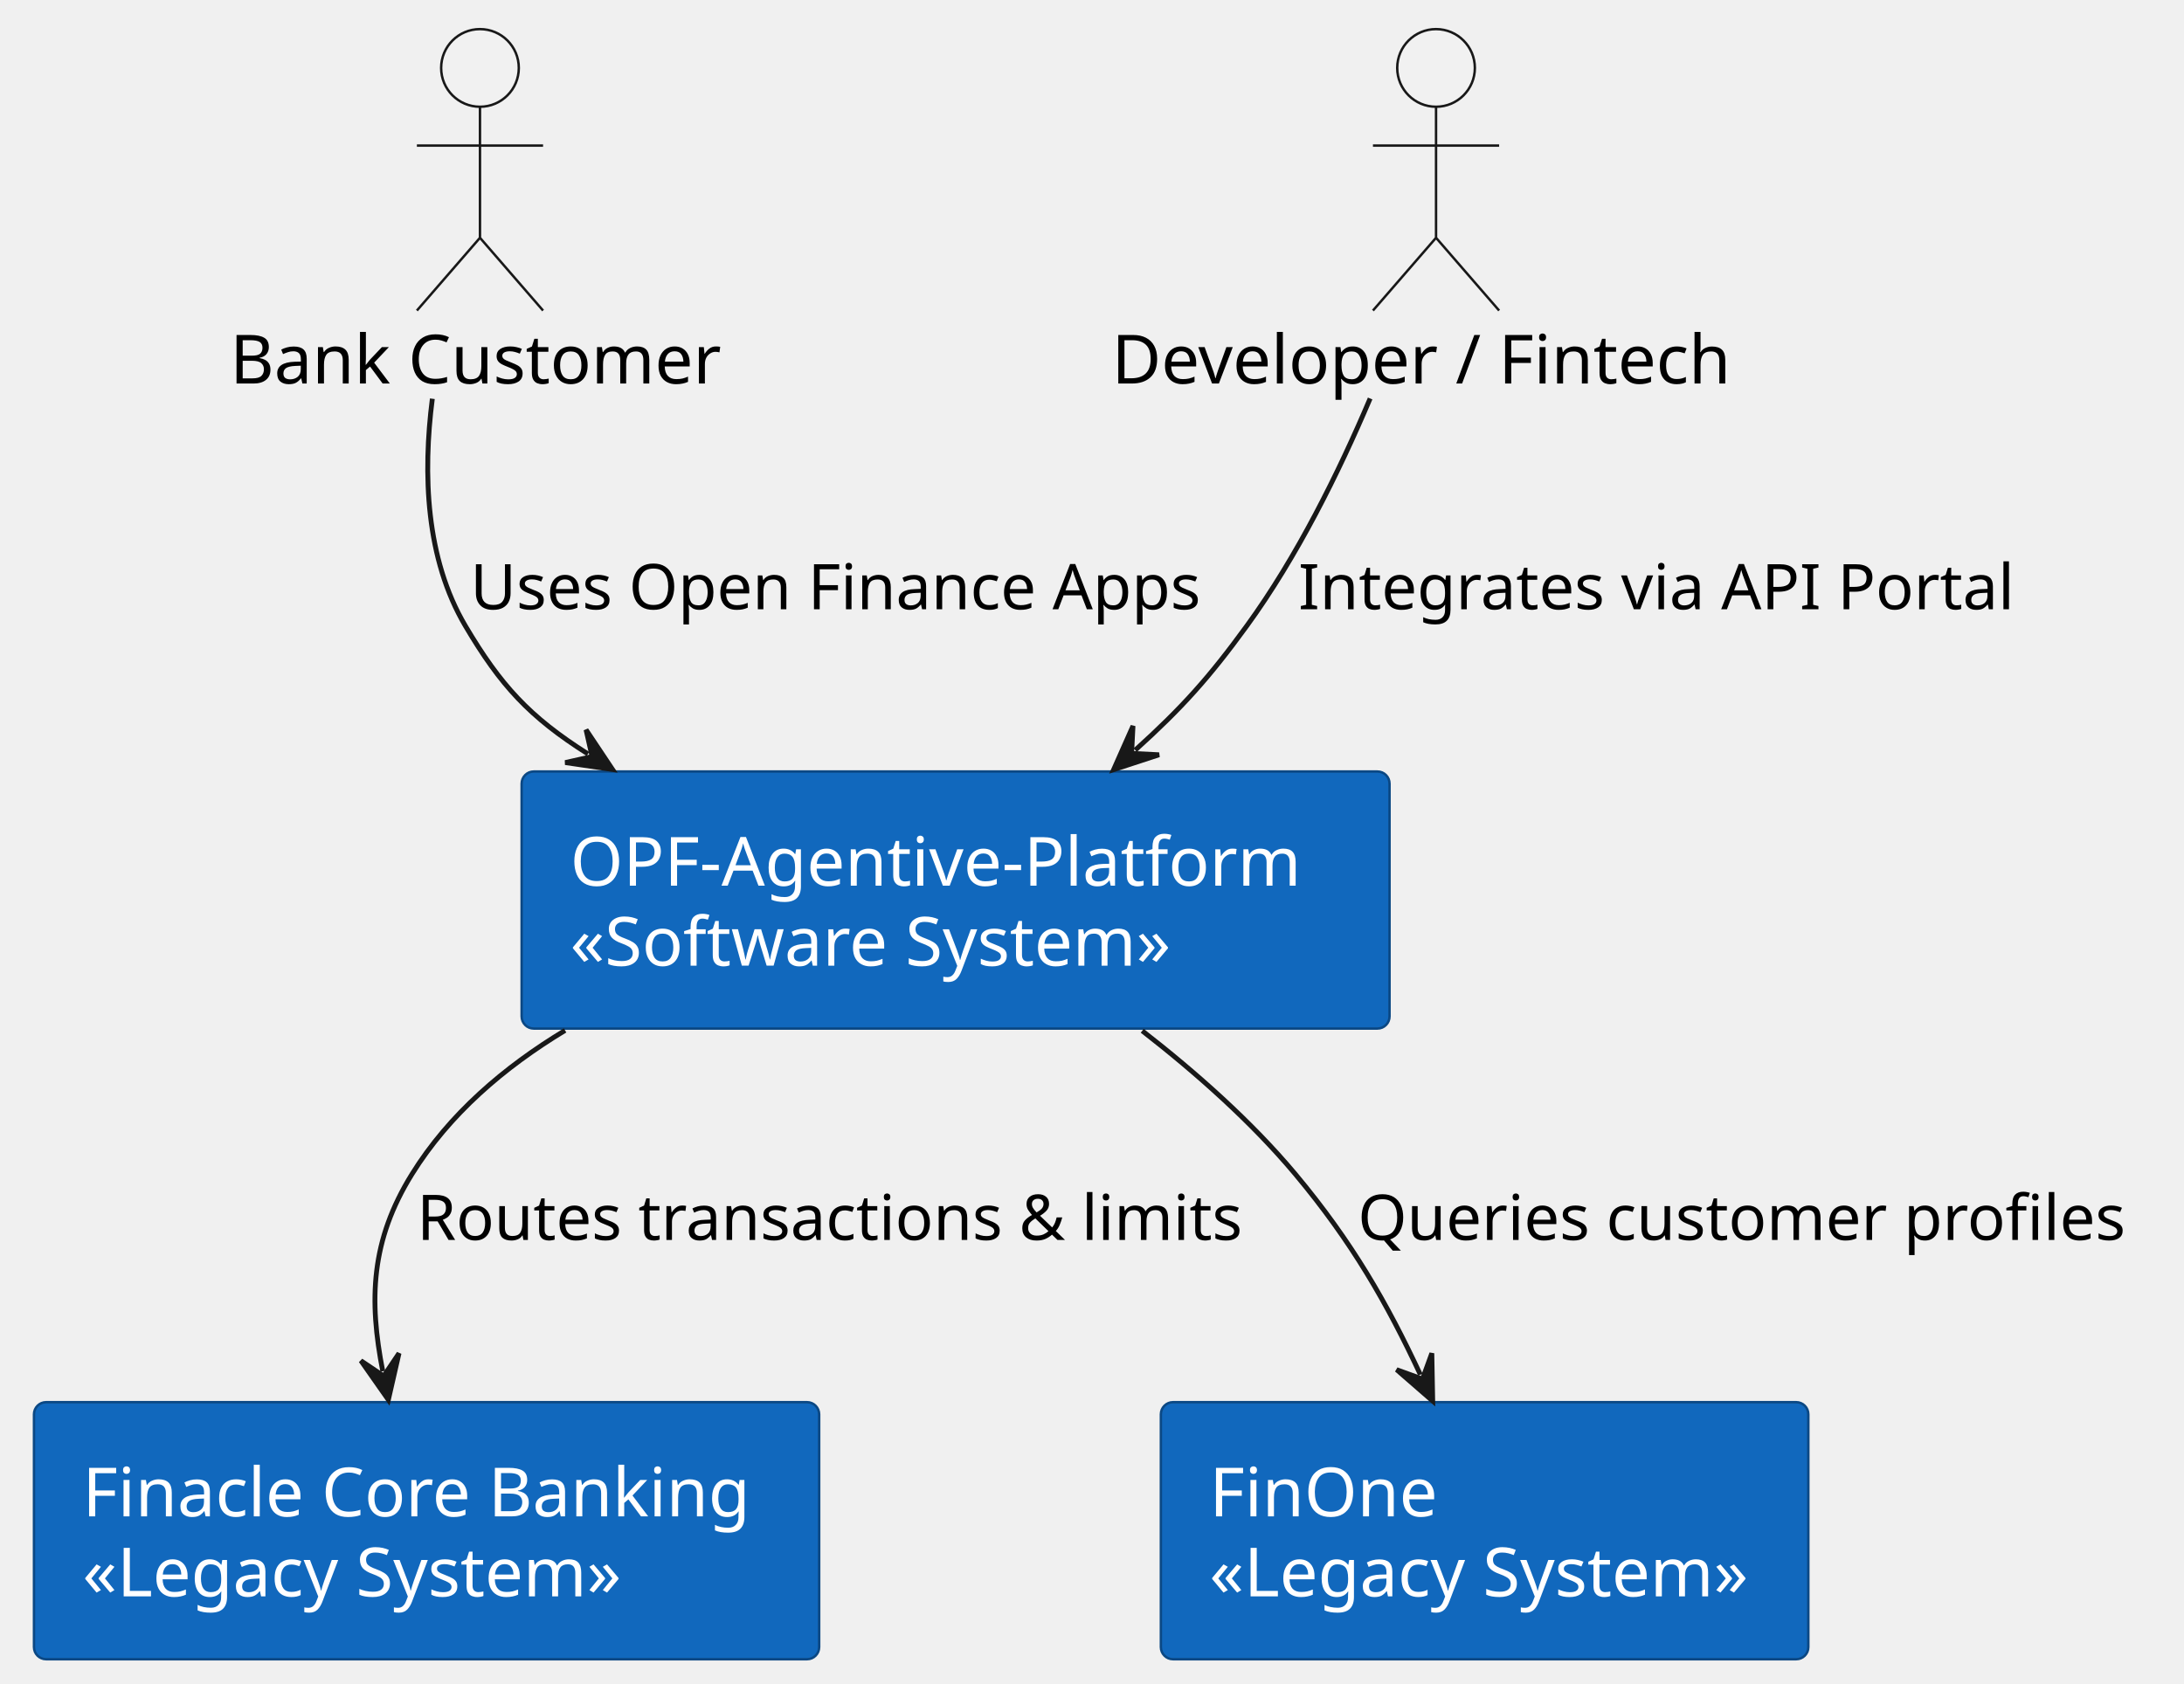
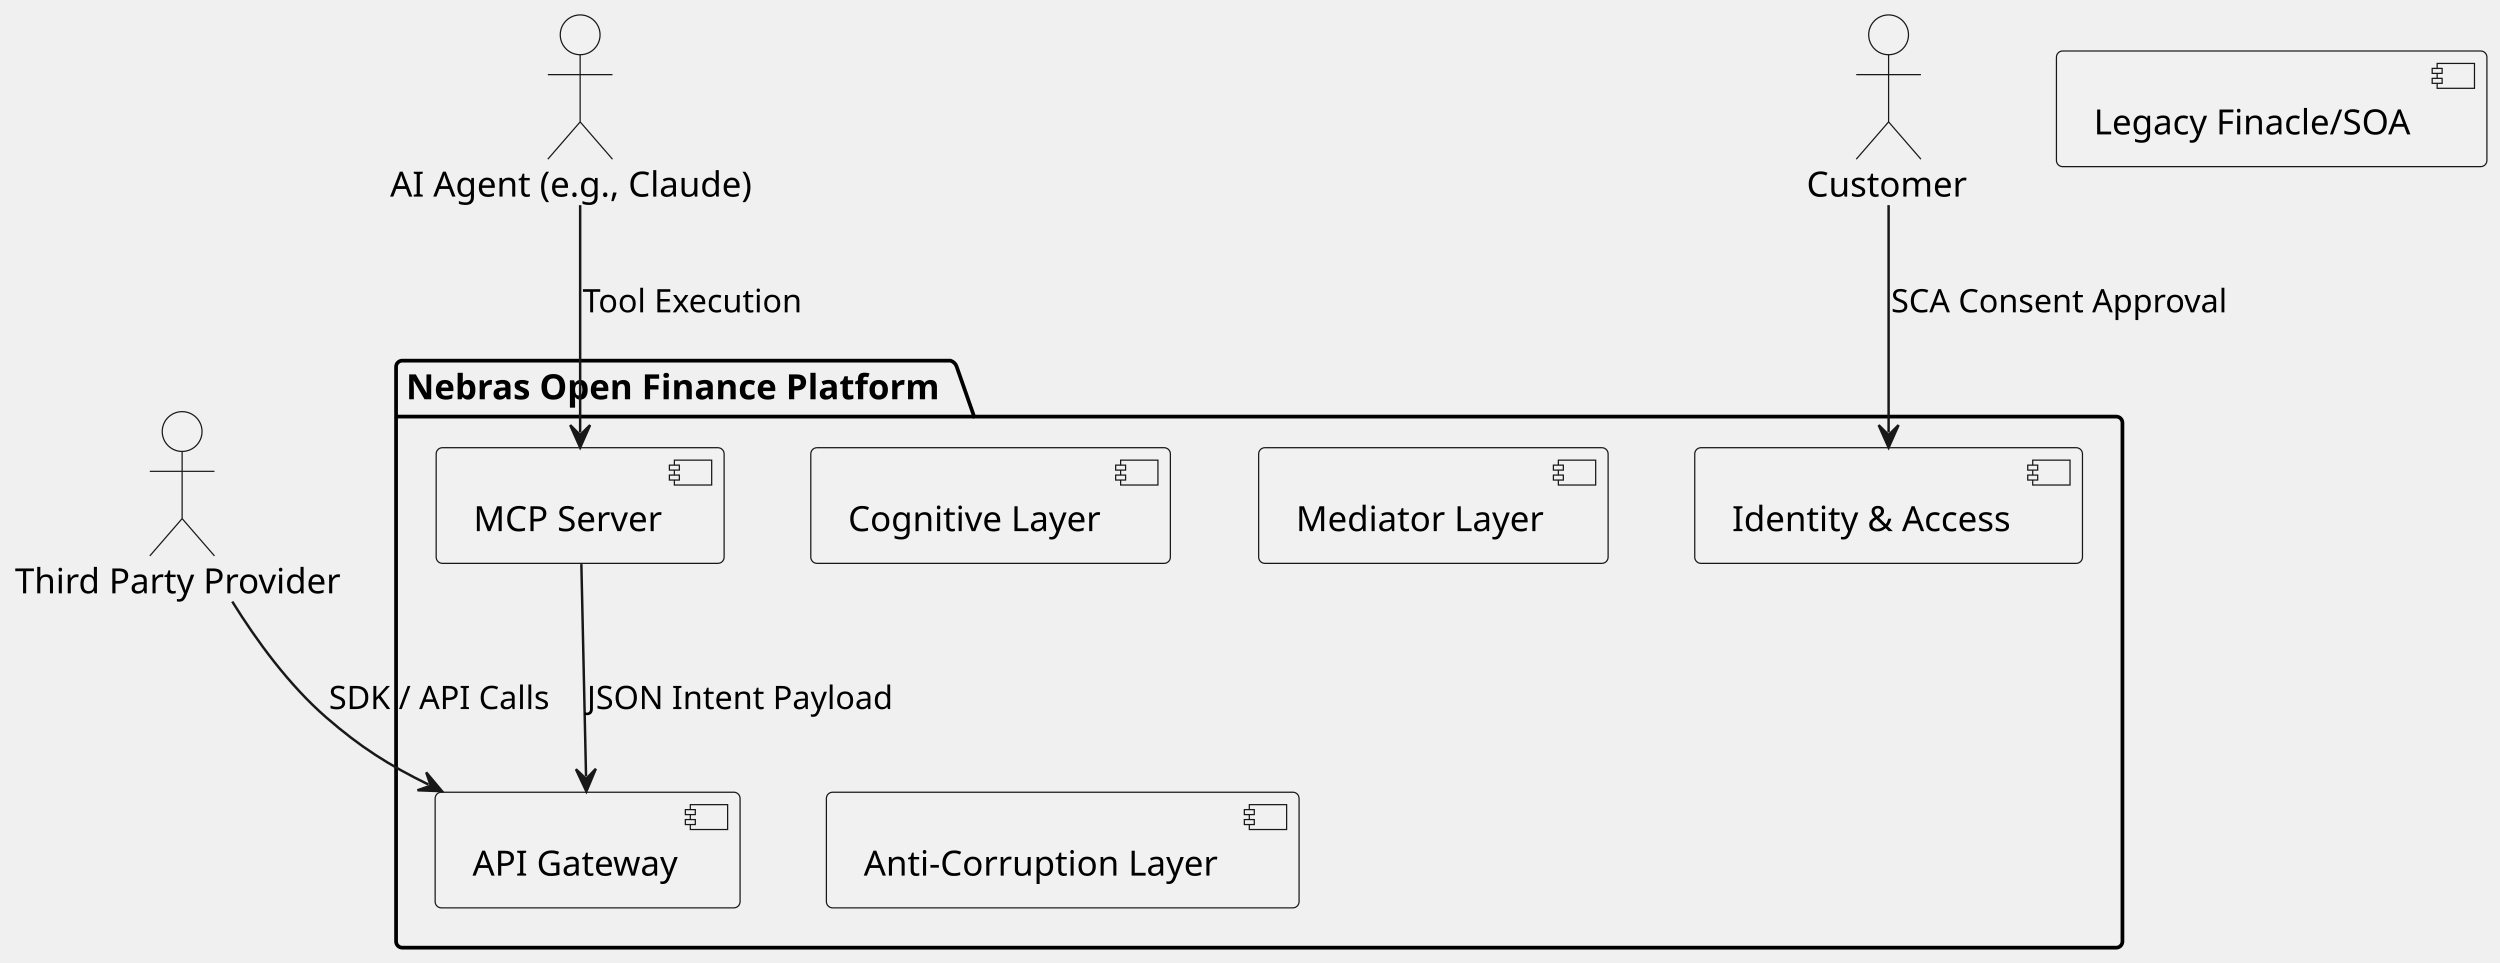
- <svg xmlns="http://www.w3.org/2000/svg" contentStyleType="text/css" data-diagram-type="DESCRIPTION" height="347px" preserveAspectRatio="none" style="width:450px;height:347px;background:#FFFFFF;" version="1.1" viewBox="0 0 450 347" width="450px" zoomAndPan="magnify">
+ <svg xmlns="http://www.w3.org/2000/svg" contentStyleType="text/css" data-diagram-type="DESCRIPTION" height="387px" preserveAspectRatio="none" style="width:1005px;height:387px;background:#FFFFFF;" version="1.1" viewBox="0 0 1005 387" width="1005px" zoomAndPan="magnify">
  <defs />
  <g>
-     <g class="entity" data-qualified-name="customer" data-source-line="9" id="ent0002">
-       <ellipse cx="98.896" cy="14" fill="#F1F1F1" rx="8" ry="8" style="stroke:#181818;stroke-width:0.5;" />
-       <path d="M98.896,22 L98.896,49 M85.896,30 L111.896,30 M98.896,49 L85.896,64 M98.896,49 L111.896,64" fill="none" style="stroke:#181818;stroke-width:0.5;" />
-       <text fill="#000000" font-family="sans-serif" font-size="14" lengthAdjust="spacing" textLength="103.031" x="47.38" y="79.035">Bank Customer</text>
+     <g class="cluster" data-qualified-name="Nebras Open Finance Platform" data-source-line="13" id="ent0005">
+       <path d="M161.72,144.98 L382.106,144.98 A3.75,3.75 0 0 1 384.606,147.48 L391.606,167.468 L850.72,167.468 A2.5,2.5 0 0 1 853.22,169.968 L853.22,378.46 A2.5,2.5 0 0 1 850.72,380.96 L161.72,380.96 A2.5,2.5 0 0 1 159.22,378.46 L159.22,147.48 A2.5,2.5 0 0 1 161.72,144.98" fill="none" style="stroke:#000000;stroke-width:1.5;" />
+       <line style="stroke:#000000;stroke-width:1.5;" x1="159.22" x2="391.606" y1="167.468" y2="167.468" />
+       <text fill="#000000" font-family="sans-serif" font-size="14" font-weight="bold" lengthAdjust="spacing" textLength="219.386" x="163.22" y="160.515">Nebras Open Finance Platform</text>
    </g>
-     <g class="entity" data-qualified-name="dev" data-source-line="10" id="ent0003">
-       <ellipse cx="295.888" cy="14" fill="#F1F1F1" rx="8" ry="8" style="stroke:#181818;stroke-width:0.5;" />
-       <path d="M295.888,22 L295.888,49 M282.888,30 L308.888,30 M295.888,49 L282.888,64 M295.888,49 L308.888,64" fill="none" style="stroke:#181818;stroke-width:0.5;" />
-       <text fill="#000000" font-family="sans-serif" font-size="14" lengthAdjust="spacing" textLength="133.656" x="229.06" y="79.035">Developer / Fintech</text>
+     <g class="entity" data-qualified-name="Nebras Open Finance Platform.MCP" data-source-line="14" id="ent0006">
+       <rect fill="#F1F1F1" height="46.488" rx="2.5" ry="2.5" style="stroke:#181818;stroke-width:0.5;" width="115.756" x="175.34" y="179.98" />
+       <rect fill="#F1F1F1" height="10" style="stroke:#181818;stroke-width:0.5;" width="15" x="271.096" y="184.98" />
+       <rect fill="#F1F1F1" height="2" style="stroke:#181818;stroke-width:0.5;" width="4" x="269.096" y="186.98" />
+       <rect fill="#F1F1F1" height="2" style="stroke:#181818;stroke-width:0.5;" width="4" x="269.096" y="190.98" />
+       <text fill="#000000" font-family="sans-serif" font-size="14" lengthAdjust="spacing" textLength="75.756" x="190.34" y="213.515">MCP Server</text>
    </g>
-     <g class="entity" data-qualified-name="opf" data-source-line="12" id="ent0004">
-       <rect fill="#1168BD" height="52.977" rx="2.5" ry="2.5" style="stroke:#0B4884;stroke-width:0.5;" width="178.826" x="107.48" y="158.99" />
-       <text fill="#FFFFFF" font-family="sans-serif" font-size="14" lengthAdjust="spacing" textLength="158.826" x="117.48" y="182.525">OPF-Agentive-Platform</text>
-       <text fill="#FFFFFF" font-family="sans-serif" font-size="14" lengthAdjust="spacing" textLength="125.768" x="117.48" y="199.013">«Software System»</text>
+     <g class="entity" data-qualified-name="Nebras Open Finance Platform.Gateway" data-source-line="15" id="ent0007">
+       <rect fill="#F1F1F1" height="46.488" rx="2.5" ry="2.5" style="stroke:#181818;stroke-width:0.5;" width="122.578" x="174.93" y="318.47" />
+       <rect fill="#F1F1F1" height="10" style="stroke:#181818;stroke-width:0.5;" width="15" x="277.508" y="323.47" />
+       <rect fill="#F1F1F1" height="2" style="stroke:#181818;stroke-width:0.5;" width="4" x="275.508" y="325.47" />
+       <rect fill="#F1F1F1" height="2" style="stroke:#181818;stroke-width:0.5;" width="4" x="275.508" y="329.47" />
+       <text fill="#000000" font-family="sans-serif" font-size="14" lengthAdjust="spacing" textLength="82.578" x="189.93" y="352.005">API Gateway</text>
    </g>
-     <g class="entity" data-qualified-name="finacle" data-source-line="13" id="ent0005">
-       <rect fill="#1168BD" height="52.977" rx="2.5" ry="2.5" style="stroke:#0B4884;stroke-width:0.5;" width="161.784" x="7" y="288.96" />
-       <text fill="#FFFFFF" font-family="sans-serif" font-size="14" lengthAdjust="spacing" textLength="141.784" x="17" y="312.495">Finacle Core Banking</text>
-       <text fill="#FFFFFF" font-family="sans-serif" font-size="14" lengthAdjust="spacing" textLength="113.408" x="17" y="328.983">«Legacy System»</text>
+     <g class="entity" data-qualified-name="Nebras Open Finance Platform.Cognitive" data-source-line="16" id="ent0008">
+       <rect fill="#F1F1F1" height="46.488" rx="2.5" ry="2.5" style="stroke:#181818;stroke-width:0.5;" width="144.549" x="325.94" y="179.98" />
+       <rect fill="#F1F1F1" height="10" style="stroke:#181818;stroke-width:0.5;" width="15" x="450.489" y="184.98" />
+       <rect fill="#F1F1F1" height="2" style="stroke:#181818;stroke-width:0.5;" width="4" x="448.489" y="186.98" />
+       <rect fill="#F1F1F1" height="2" style="stroke:#181818;stroke-width:0.5;" width="4" x="448.489" y="190.98" />
+       <text fill="#000000" font-family="sans-serif" font-size="14" lengthAdjust="spacing" textLength="104.549" x="340.94" y="213.515">Cognitive Layer</text>
    </g>
-     <g class="entity" data-qualified-name="finone" data-source-line="14" id="ent0006">
-       <rect fill="#1168BD" height="52.977" rx="2.5" ry="2.5" style="stroke:#0B4884;stroke-width:0.5;" width="133.408" x="239.19" y="288.96" />
-       <text fill="#FFFFFF" font-family="sans-serif" font-size="14" lengthAdjust="spacing" textLength="47.605" x="249.19" y="312.495">FinOne</text>
-       <text fill="#FFFFFF" font-family="sans-serif" font-size="14" lengthAdjust="spacing" textLength="113.408" x="249.19" y="328.983">«Legacy System»</text>
+     <g class="entity" data-qualified-name="Nebras Open Finance Platform.Mediator" data-source-line="17" id="ent0009">
+       <rect fill="#F1F1F1" height="46.488" rx="2.5" ry="2.5" style="stroke:#181818;stroke-width:0.5;" width="140.481" x="505.98" y="179.98" />
+       <rect fill="#F1F1F1" height="10" style="stroke:#181818;stroke-width:0.5;" width="15" x="626.461" y="184.98" />
+       <rect fill="#F1F1F1" height="2" style="stroke:#181818;stroke-width:0.5;" width="4" x="624.461" y="186.98" />
+       <rect fill="#F1F1F1" height="2" style="stroke:#181818;stroke-width:0.5;" width="4" x="624.461" y="190.98" />
+       <text fill="#000000" font-family="sans-serif" font-size="14" lengthAdjust="spacing" textLength="100.481" x="520.98" y="213.515">Mediator Layer</text>
    </g>
-     <g class="link" data-entity-1="ent0002" data-entity-2="ent0004" data-link-type="dependency" data-source-line="16" id="lnk7">
-       <path d="M89.08,82.17 C87.1,97.63 87.7,115.13 95.89,128.99 C103.12,141.21 109.039,147.713 121.149,155.373" fill="none" id="customer-to-opf" style="stroke:#181818;stroke-width:1;" />
-       <polygon fill="#181818" points="126.22,158.58,120.752,150.388,121.994,155.907,116.476,157.149,126.22,158.58" style="stroke:#181818;stroke-width:1;" />
-       <text fill="#000000" font-family="sans-serif" font-size="13" lengthAdjust="spacing" textLength="155.34" x="96.89" y="125.558">Uses Open Finance Apps</text>
+     <g class="entity" data-qualified-name="Nebras Open Finance Platform.IAM" data-source-line="18" id="ent0010">
+       <rect fill="#F1F1F1" height="46.488" rx="2.5" ry="2.5" style="stroke:#181818;stroke-width:0.5;" width="155.862" x="681.29" y="179.98" />
+       <rect fill="#F1F1F1" height="10" style="stroke:#181818;stroke-width:0.5;" width="15" x="817.152" y="184.98" />
+       <rect fill="#F1F1F1" height="2" style="stroke:#181818;stroke-width:0.5;" width="4" x="815.152" y="186.98" />
+       <rect fill="#F1F1F1" height="2" style="stroke:#181818;stroke-width:0.5;" width="4" x="815.152" y="190.98" />
+       <text fill="#000000" font-family="sans-serif" font-size="14" lengthAdjust="spacing" textLength="115.862" x="696.29" y="213.515">Identity &amp; Access</text>
    </g>
-     <g class="link" data-entity-1="ent0003" data-entity-2="ent0004" data-link-type="dependency" data-source-line="17" id="lnk8">
-       <path d="M282.31,82.12 C275.83,97.4 267.23,114.78 256.89,128.99 C249.13,139.66 243.542,145.877 233.902,154.588" fill="none" id="dev-to-opf" style="stroke:#181818;stroke-width:1;" />
-       <polygon fill="#181818" points="229.45,158.61,238.81,155.544,233.16,155.258,233.446,149.608,229.45,158.61" style="stroke:#181818;stroke-width:1;" />
-       <text fill="#000000" font-family="sans-serif" font-size="13" lengthAdjust="spacing" textLength="149.449" x="267.51" y="125.558">Integrates via API Portal</text>
+     <g class="entity" data-qualified-name="Nebras Open Finance Platform.ACL" data-source-line="19" id="ent0011">
+       <rect fill="#F1F1F1" height="46.488" rx="2.5" ry="2.5" style="stroke:#181818;stroke-width:0.5;" width="190.015" x="332.21" y="318.47" />
+       <rect fill="#F1F1F1" height="10" style="stroke:#181818;stroke-width:0.5;" width="15" x="502.225" y="323.47" />
+       <rect fill="#F1F1F1" height="2" style="stroke:#181818;stroke-width:0.5;" width="4" x="500.225" y="325.47" />
+       <rect fill="#F1F1F1" height="2" style="stroke:#181818;stroke-width:0.5;" width="4" x="500.225" y="329.47" />
+       <text fill="#000000" font-family="sans-serif" font-size="14" lengthAdjust="spacing" textLength="150.015" x="347.21" y="352.005">Anti-Corruption Layer</text>
    </g>
-     <g class="link" data-entity-1="ent0004" data-entity-2="ent0005" data-link-type="dependency" data-source-line="18" id="lnk9">
-       <path d="M116.43,212.35 C103.88,219.92 92.56,229.61 84.89,241.96 C76.39,255.66 75.986,267.892 78.866,282.592" fill="none" id="opf-to-finacle" style="stroke:#181818;stroke-width:1;" />
-       <polygon fill="#181818" points="80.02,288.48,82.215,278.879,79.059,283.573,74.364,280.417,80.02,288.48" style="stroke:#181818;stroke-width:1;" />
-       <text fill="#000000" font-family="sans-serif" font-size="13" lengthAdjust="spacing" textLength="176.503" x="85.89" y="255.528">Routes transactions &amp; limits</text>
+     <g class="entity" data-qualified-name="TPP" data-source-line="9" id="ent0002">
+       <ellipse cx="73.218" cy="173.48" fill="#F1F1F1" rx="8" ry="8" style="stroke:#181818;stroke-width:0.5;" />
+       <path d="M73.218,181.48 L73.218,208.48 M60.218,189.48 L86.218,189.48 M73.218,208.48 L60.218,223.48 M73.218,208.48 L86.218,223.48" fill="none" style="stroke:#181818;stroke-width:0.5;" />
+       <text fill="#000000" font-family="sans-serif" font-size="14" lengthAdjust="spacing" textLength="134.435" x="6" y="238.515">Third Party Provider</text>
    </g>
-     <g class="link" data-entity-1="ent0004" data-entity-2="ent0006" data-link-type="dependency" data-source-line="19" id="lnk10">
-       <path d="M235.35,212.43 C246.37,221 257.83,231.14 266.89,241.96 C278.63,255.99 285.844,268.673 292.663,283.293" fill="none" id="opf-to-finone" style="stroke:#181818;stroke-width:1;" />
-       <polygon fill="#181818" points="295.2,288.73,295.02,278.883,293.086,284.199,287.77,282.265,295.2,288.73" style="stroke:#181818;stroke-width:1;" />
-       <text fill="#000000" font-family="sans-serif" font-size="13" lengthAdjust="spacing" textLength="163.135" x="279.76" y="255.528">Queries customer profiles</text>
+     <g class="entity" data-qualified-name="AIAgent" data-source-line="10" id="ent0003">
+       <ellipse cx="233.222" cy="14" fill="#F1F1F1" rx="8" ry="8" style="stroke:#181818;stroke-width:0.5;" />
+       <path d="M233.222,22 L233.222,49 M220.222,30 L246.222,30 M233.222,49 L220.222,64 M233.222,49 L246.222,64" fill="none" style="stroke:#181818;stroke-width:0.5;" />
+       <text fill="#000000" font-family="sans-serif" font-size="14" lengthAdjust="spacing" textLength="152.783" x="156.83" y="79.035">AI Agent (e.g., Claude)</text>
+     </g>
+     <g class="entity" data-qualified-name="Customer" data-source-line="11" id="ent0004">
+       <ellipse cx="759.213" cy="14" fill="#F1F1F1" rx="8" ry="8" style="stroke:#181818;stroke-width:0.5;" />
+       <path d="M759.213,22 L759.213,49 M746.213,30 L772.213,30 M759.213,49 L746.213,64 M759.213,49 L772.213,64" fill="none" style="stroke:#181818;stroke-width:0.5;" />
+       <text fill="#000000" font-family="sans-serif" font-size="14" lengthAdjust="spacing" textLength="65.946" x="726.24" y="79.035">Customer</text>
+     </g>
+     <g class="entity" data-qualified-name="Finacle" data-source-line="22" id="ent0012">
+       <rect fill="#F1F1F1" height="46.488" rx="2.5" ry="2.5" style="stroke:#181818;stroke-width:0.5;" width="173.048" x="826.69" y="20.5" />
+       <rect fill="#F1F1F1" height="10" style="stroke:#181818;stroke-width:0.5;" width="15" x="979.738" y="25.5" />
+       <rect fill="#F1F1F1" height="2" style="stroke:#181818;stroke-width:0.5;" width="4" x="977.738" y="27.5" />
+       <rect fill="#F1F1F1" height="2" style="stroke:#181818;stroke-width:0.5;" width="4" x="977.738" y="31.5" />
+       <text fill="#000000" font-family="sans-serif" font-size="14" lengthAdjust="spacing" textLength="133.048" x="841.69" y="54.035">Legacy Finacle/SOA</text>
+     </g>
+     <g class="link" data-entity-1="ent0002" data-entity-2="ent0007" data-link-type="dependency" data-source-line="24" id="lnk13">
+       <path d="M93.37,241.83 C103.22,257.68 116.2,275.44 131.22,288.47 C144.83,300.28 156.191,307.531 172.281,315.411" fill="none" id="TPP-to-Gateway" style="stroke:#181818;stroke-width:1;" />
+       <polygon fill="#181818" points="177.67,318.05,171.347,310.499,173.18,315.851,167.828,317.684,177.67,318.05" style="stroke:#181818;stroke-width:1;" />
+       <text fill="#000000" font-family="sans-serif" font-size="13" lengthAdjust="spacing" textLength="94.599" x="132.22" y="285.038">SDK / API Calls</text>
+     </g>
+     <g class="link" data-entity-1="ent0003" data-entity-2="ent0006" data-link-type="dependency" data-source-line="25" id="lnk14">
+       <path d="M233.22,82.46 C233.22,112.86 233.22,148.56 233.22,173.89" fill="none" id="AIAgent-to-MCP" style="stroke:#181818;stroke-width:1;" />
+       <polygon fill="#181818" points="233.22,179.89,237.22,170.89,233.22,174.89,229.22,170.89,233.22,179.89" style="stroke:#181818;stroke-width:1;" />
+       <text fill="#000000" font-family="sans-serif" font-size="13" lengthAdjust="spacing" textLength="93.723" x="234.22" y="125.548">Tool Execution</text>
+     </g>
+     <g class="link" data-entity-1="ent0006" data-entity-2="ent0007" data-link-type="dependency" data-source-line="26" id="lnk15">
+       <path d="M233.71,226.77 C234.27,252.05 235.04,286.841 235.59,312.141" fill="none" id="MCP-to-Gateway" style="stroke:#181818;stroke-width:1;" />
+       <polygon fill="#181818" points="235.72,318.14,239.523,309.055,235.611,313.141,231.525,309.229,235.72,318.14" style="stroke:#181818;stroke-width:1;" />
+       <text fill="#000000" font-family="sans-serif" font-size="13" lengthAdjust="spacing" textLength="124.084" x="235.99" y="285.038">JSON Intent Payload</text>
+     </g>
+     <g class="link" data-entity-1="ent0004" data-entity-2="ent0010" data-link-type="dependency" data-source-line="27" id="lnk16">
+       <path d="M759.22,82.46 C759.22,112.86 759.22,148.56 759.22,173.89" fill="none" id="Customer-to-IAM" style="stroke:#181818;stroke-width:1;" />
+       <polygon fill="#181818" points="759.22,179.89,763.22,170.89,759.22,174.89,755.22,170.89,759.22,179.89" style="stroke:#181818;stroke-width:1;" />
+       <text fill="#000000" font-family="sans-serif" font-size="13" lengthAdjust="spacing" textLength="141.343" x="760.22" y="125.548">SCA Consent Approval</text>
    </g>
  </g>
</svg>
